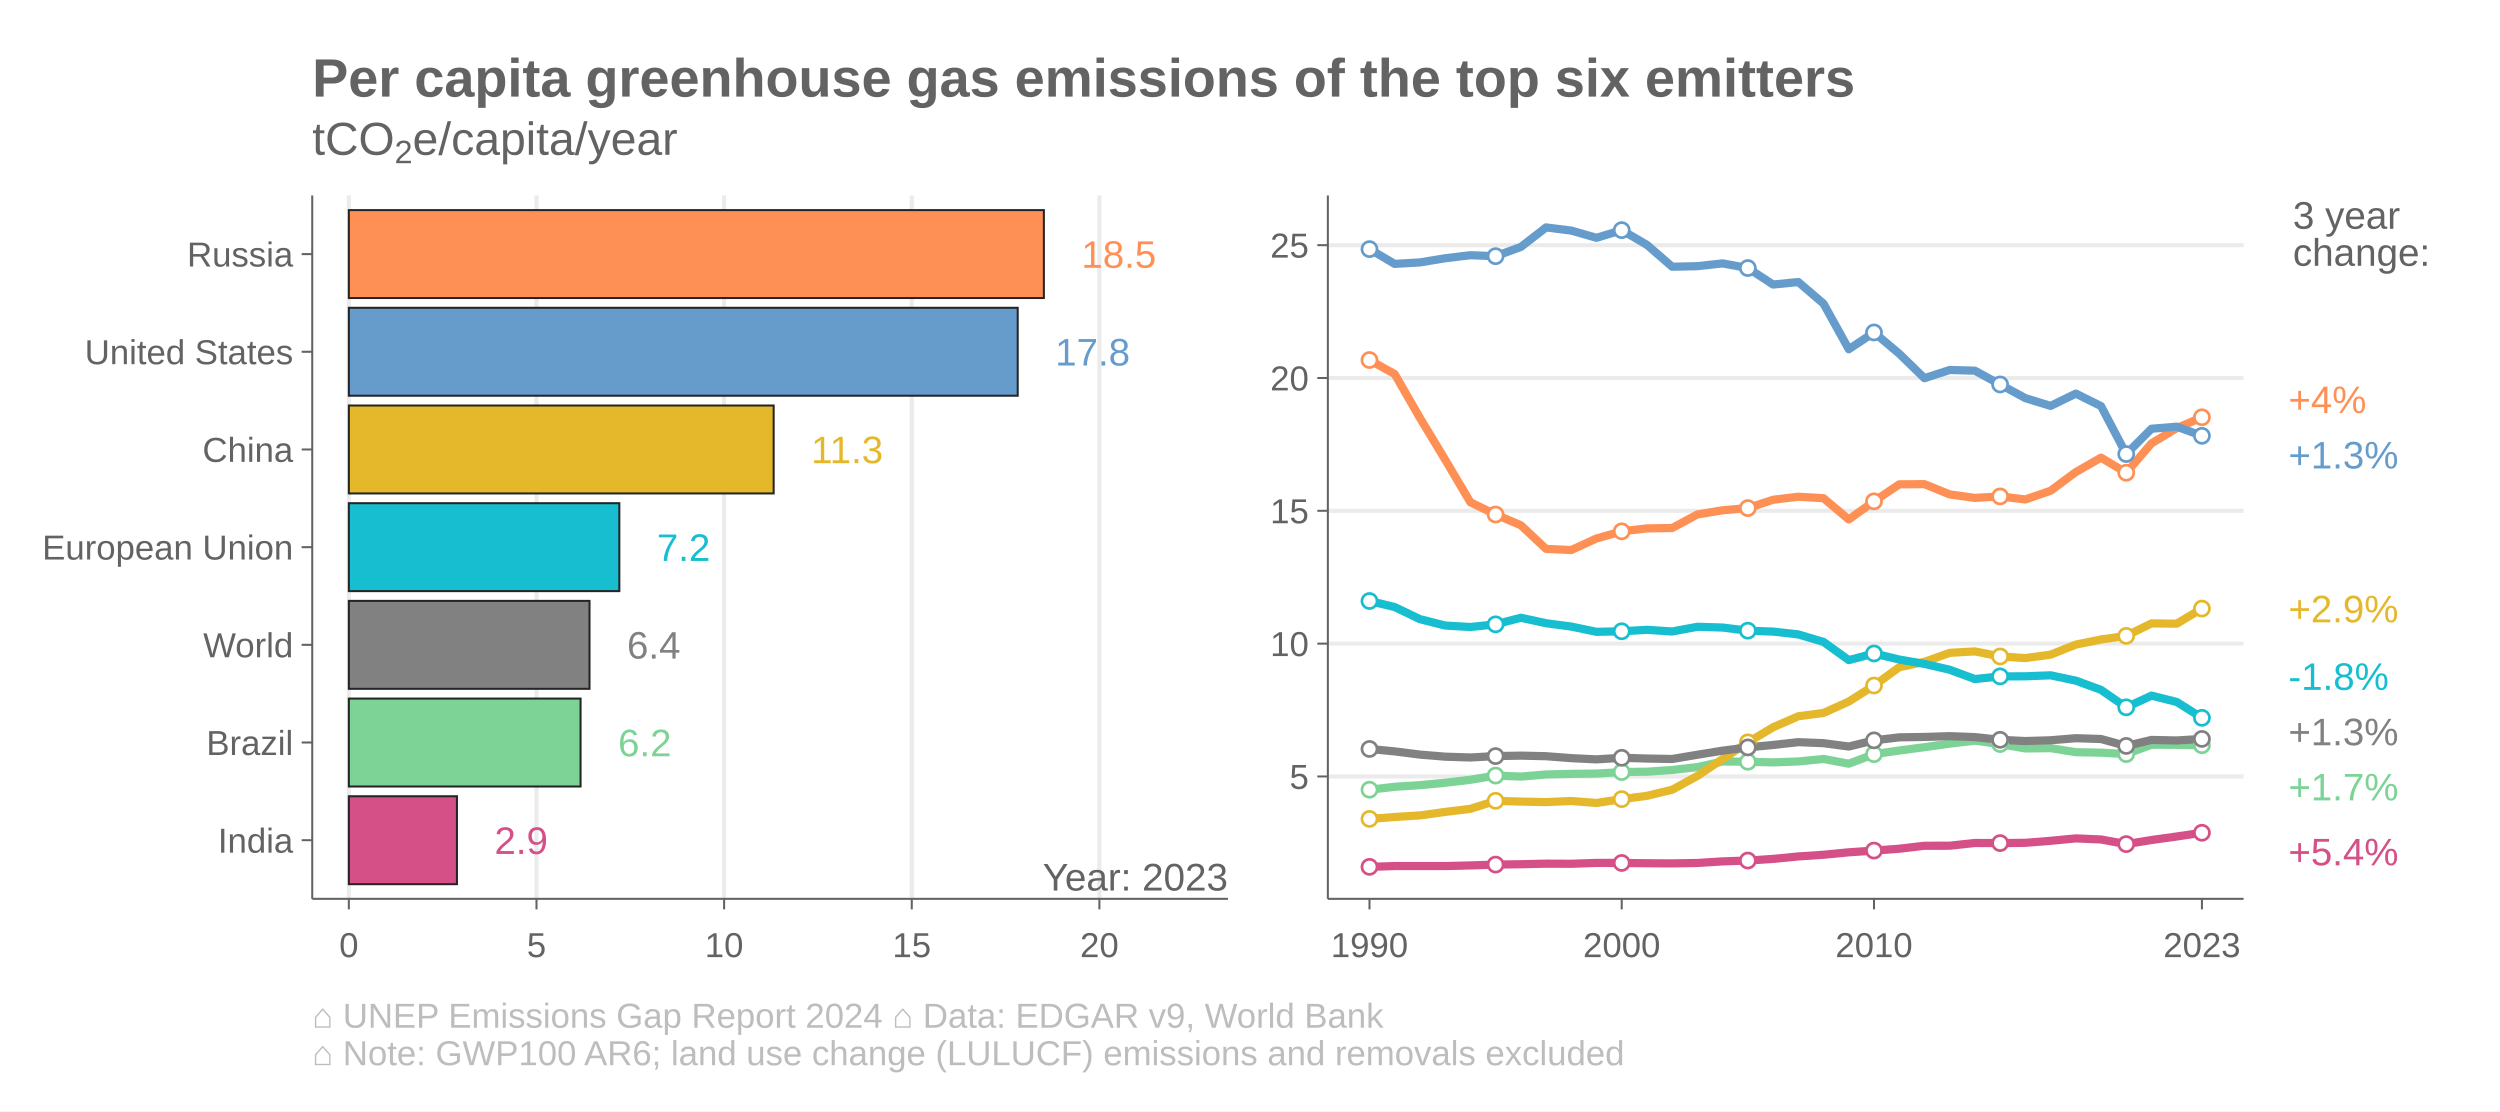
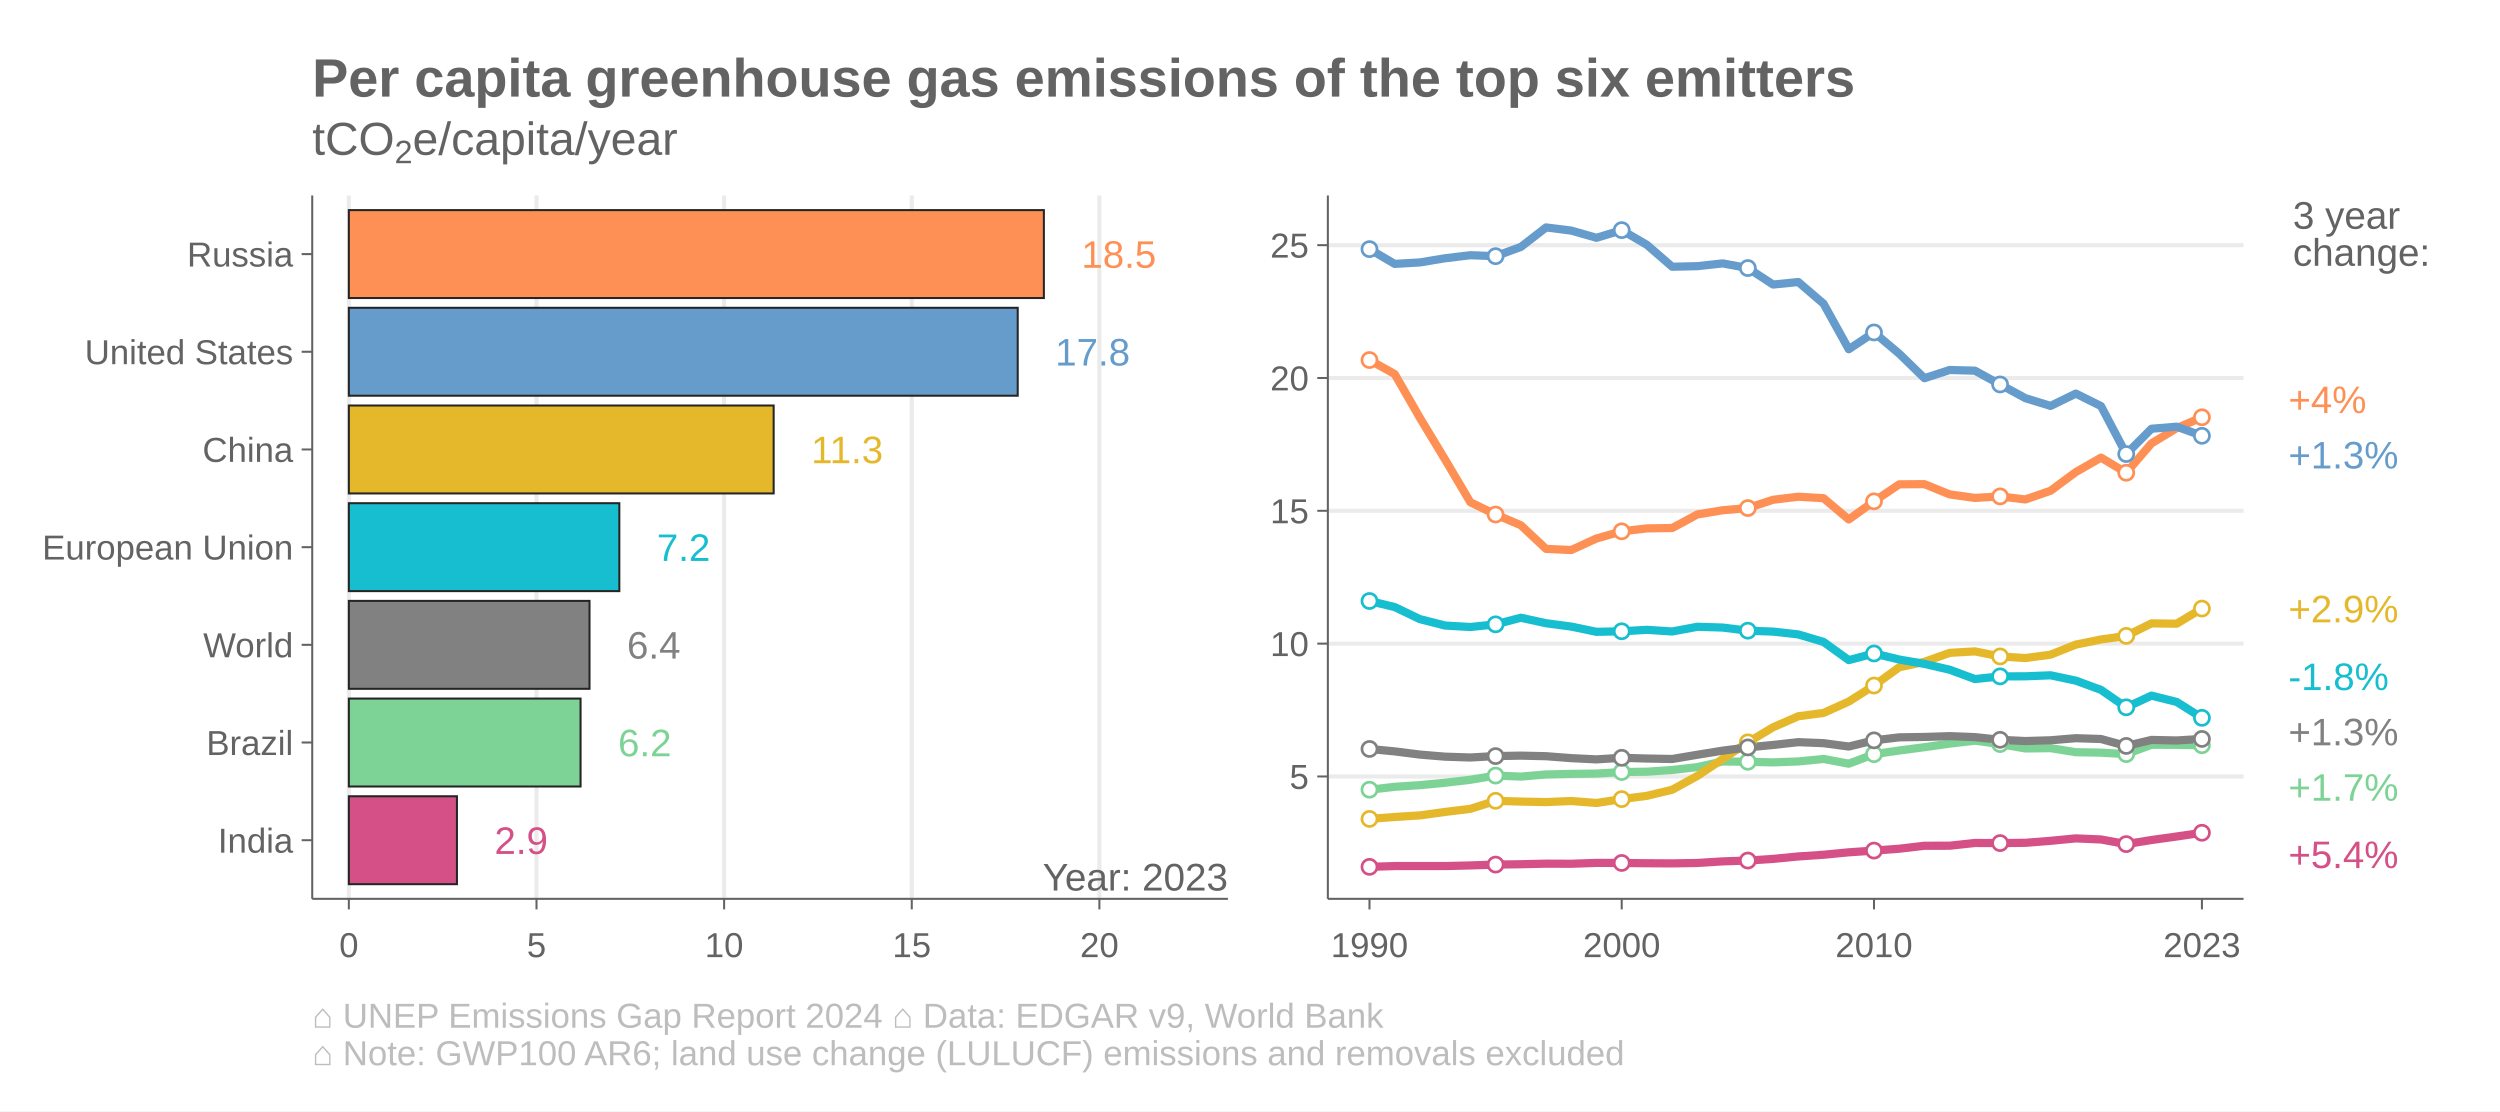
<svg xmlns="http://www.w3.org/2000/svg" class="svglite" width="648.00pt" height="288.00pt" viewBox="0 0 648.00 288.00">
  <defs>
    <style type="text/css">
    .svglite line, .svglite polyline, .svglite polygon, .svglite path, .svglite rect, .svglite circle {
      fill: none;
      stroke: #000000;
      stroke-linecap: round;
      stroke-linejoin: round;
      stroke-miterlimit: 10.00;
    }
    .svglite text {
      white-space: pre;
    }
  </style>
  </defs>
  <rect width="100%" height="100%" style="stroke: none; fill: #FFFFFF;" />
  <defs>
    <clipPath id="cpMC4wMHw2NDguMDB8MC4wMHwyODguMDA=">
      <rect x="0.00" y="0.00" width="648.00" height="288.00" />
    </clipPath>
  </defs>
  <g clip-path="url(#cpMC4wMHw2NDguMDB8MC4wMHwyODguMDA=)">
    <rect x="0.00" y="0.00" width="648.00" height="288.00" style="stroke-width: 1.07; stroke: #FFFFFF; fill: #FFFFFF;" />
  </g>
  <defs>
    <clipPath id="cpNTgxLjM1fDU4Ny4wMXw1LjQ4fDI4Mi41Mg==">
      <rect x="581.35" y="5.48" width="5.66" height="277.04" />
    </clipPath>
  </defs>
  <g clip-path="url(#cpNTgxLjM1fDU4Ny4wMXw1LjQ4fDI4Mi41Mg==)">
    <rect x="581.35" y="5.48" width="5.66" height="277.04" style="stroke-width: 1.07; stroke: #FFFFFF; fill: #FFFFFF;" />
  </g>
  <g clip-path="url(#cpMC4wMHw2NDguMDB8MC4wMHwyODguMDA=)">
</g>
  <defs>
    <clipPath id="cpODAuOTN8NjM3LjA0fDUwLjY3fDIzMi45OA==">
      <rect x="80.93" y="50.67" width="556.11" height="182.31" />
    </clipPath>
  </defs>
  <g clip-path="url(#cpODAuOTN8NjM3LjA0fDUwLjY3fDIzMi45OA==)">
</g>
  <g clip-path="url(#cpMC4wMHw2NDguMDB8MC4wMHwyODguMDA=)">
</g>
  <defs>
    <clipPath id="cpNS40OHwzMjMuNzZ8NS40OHwyODIuNTI=">
      <rect x="5.48" y="5.48" width="318.28" height="277.04" />
    </clipPath>
  </defs>
  <g clip-path="url(#cpNS40OHwzMjMuNzZ8NS40OHwyODIuNTI=)">
    <rect x="5.48" y="5.48" width="318.28" height="277.04" style="stroke-width: 1.07; stroke: #FFFFFF; fill: #FFFFFF;" />
  </g>
  <g clip-path="url(#cpMC4wMHw2NDguMDB8MC4wMHwyODguMDA=)">
</g>
  <defs>
    <clipPath id="cpMzIzLjc2fDU4Ny4wMXw1LjQ4fDI4Mi41Mg==">
      <rect x="323.76" y="5.48" width="263.25" height="277.04" />
    </clipPath>
  </defs>
  <g clip-path="url(#cpMzIzLjc2fDU4Ny4wMXw1LjQ4fDI4Mi41Mg==)">
    <rect x="323.76" y="5.48" width="263.25" height="277.04" style="stroke-width: 1.07; stroke: #FFFFFF; fill: #FFFFFF;" />
  </g>
  <g clip-path="url(#cpMC4wMHw2NDguMDB8MC4wMHwyODguMDA=)">
</g>
  <defs>
    <clipPath id="cpNTgxLjM1fDY0Mi41Mnw1LjQ4fDI4Mi41Mg==">
      <rect x="581.35" y="5.48" width="61.17" height="277.04" />
    </clipPath>
  </defs>
  <g clip-path="url(#cpNTgxLjM1fDY0Mi41Mnw1LjQ4fDI4Mi41Mg==)">
    <rect x="581.35" y="5.48" width="61.17" height="277.04" style="stroke-width: 1.07; stroke: #FFFFFF; fill: #FFFFFF;" />
  </g>
  <g clip-path="url(#cpMC4wMHw2NDguMDB8MC4wMHwyODguMDA=)">
</g>
  <defs>
    <clipPath id="cpODAuOTN8MzE4LjI4fDUwLjY3fDIzMi45OA==">
      <rect x="80.93" y="50.67" width="237.35" height="182.31" />
    </clipPath>
  </defs>
  <g clip-path="url(#cpODAuOTN8MzE4LjI4fDUwLjY3fDIzMi45OA==)">
    <polyline points="90.42,232.98 90.42,50.67 " style="stroke-width: 1.07; stroke: #EBEBEB; stroke-linecap: butt;" />
    <polyline points="139.06,232.98 139.06,50.67 " style="stroke-width: 1.07; stroke: #EBEBEB; stroke-linecap: butt;" />
    <polyline points="187.69,232.98 187.69,50.67 " style="stroke-width: 1.07; stroke: #EBEBEB; stroke-linecap: butt;" />
    <polyline points="236.33,232.98 236.33,50.67 " style="stroke-width: 1.07; stroke: #EBEBEB; stroke-linecap: butt;" />
    <polyline points="284.96,232.98 284.96,50.67 " style="stroke-width: 1.07; stroke: #EBEBEB; stroke-linecap: butt;" />
    <rect x="90.42" y="181.07" width="60.06" height="22.79" style="stroke-width: 0.53; stroke: #252525; stroke-linecap: butt; stroke-linejoin: miter; fill: #7DD396;" />
    <rect x="90.42" y="105.11" width="110.11" height="22.79" style="stroke-width: 0.53; stroke: #252525; stroke-linecap: butt; stroke-linejoin: miter; fill: #E5B82C;" />
    <rect x="90.42" y="206.39" width="28.02" height="22.79" style="stroke-width: 0.53; stroke: #252525; stroke-linecap: butt; stroke-linejoin: miter; fill: #D45087;" />
    <rect x="90.42" y="54.46" width="180.15" height="22.79" style="stroke-width: 0.53; stroke: #252525; stroke-linecap: butt; stroke-linejoin: miter; fill: #FF9055;" />
    <rect x="90.42" y="79.78" width="173.37" height="22.79" style="stroke-width: 0.53; stroke: #252525; stroke-linecap: butt; stroke-linejoin: miter; fill: #659CCC;" />
    <rect x="90.42" y="155.75" width="62.38" height="22.79" style="stroke-width: 0.53; stroke: #252525; stroke-linecap: butt; stroke-linejoin: miter; fill: #818181;" />
    <rect x="90.42" y="130.43" width="70.11" height="22.79" style="stroke-width: 0.53; stroke: #252525; stroke-linecap: butt; stroke-linejoin: miter; fill: #17BECF;" />
    <text x="160.21" y="196.03" style="font-size: 9.96px;fill: #7DD396; font-family: &quot;Arial&quot;;" textLength="13.84px" lengthAdjust="spacingAndGlyphs">6.2</text>
    <text x="210.26" y="120.06" style="font-size: 9.96px;fill: #E5B82C; font-family: &quot;Arial&quot;;" textLength="18.63px" lengthAdjust="spacingAndGlyphs">11.3</text>
    <text x="128.17" y="221.35" style="font-size: 9.96px;fill: #D45087; font-family: &quot;Arial&quot;;" textLength="13.84px" lengthAdjust="spacingAndGlyphs">2.9</text>
    <text x="280.30" y="69.42" style="font-size: 9.96px;fill: #FF9055; font-family: &quot;Arial&quot;;" textLength="19.38px" lengthAdjust="spacingAndGlyphs">18.5</text>
    <text x="273.52" y="94.74" style="font-size: 9.96px;fill: #659CCC; font-family: &quot;Arial&quot;;" textLength="19.38px" lengthAdjust="spacingAndGlyphs">17.8</text>
    <text x="162.53" y="170.71" style="font-size: 9.96px;fill: #818181; font-family: &quot;Arial&quot;;" textLength="13.84px" lengthAdjust="spacingAndGlyphs">6.4</text>
    <text x="170.26" y="145.39" style="font-size: 9.96px;fill: #17BECF; font-family: &quot;Arial&quot;;" textLength="13.84px" lengthAdjust="spacingAndGlyphs">7.2</text>
    <text x="318.28" y="230.83" text-anchor="end" style="font-size: 10.00px;fill: #636363; font-family: &quot;Arial&quot;;" textLength="48.04px" lengthAdjust="spacingAndGlyphs">Year: 2023</text>
  </g>
  <g clip-path="url(#cpMC4wMHw2NDguMDB8MC4wMHwyODguMDA=)">
    <polyline points="80.93,232.98 80.93,50.67 " style="stroke-width: 0.53; stroke: #636363; stroke-linecap: butt;" />
    <text x="76.00" y="221.01" text-anchor="end" style="font-size: 9.00px;fill: #636363; font-family: &quot;Arial&quot;;" textLength="19.51px" lengthAdjust="spacingAndGlyphs">India</text>
    <text x="76.00" y="195.69" text-anchor="end" style="font-size: 9.00px;fill: #636363; font-family: &quot;Arial&quot;;" textLength="22.51px" lengthAdjust="spacingAndGlyphs">Brazil</text>
    <text x="76.00" y="170.36" text-anchor="end" style="font-size: 9.00px;fill: #636363; font-family: &quot;Arial&quot;;" textLength="23.34px" lengthAdjust="spacingAndGlyphs">World</text>
    <text x="76.00" y="145.04" text-anchor="end" style="font-size: 9.00px;fill: #636363; font-family: &quot;Arial&quot;;" textLength="65.04px" lengthAdjust="spacingAndGlyphs">European Union</text>
    <text x="76.00" y="119.72" text-anchor="end" style="font-size: 9.00px;fill: #636363; font-family: &quot;Arial&quot;;" textLength="23.52px" lengthAdjust="spacingAndGlyphs">China</text>
    <text x="76.00" y="94.40" text-anchor="end" style="font-size: 9.00px;fill: #636363; font-family: &quot;Arial&quot;;" textLength="54.02px" lengthAdjust="spacingAndGlyphs">United States</text>
    <text x="76.00" y="69.08" text-anchor="end" style="font-size: 9.00px;fill: #636363; font-family: &quot;Arial&quot;;" textLength="27.51px" lengthAdjust="spacingAndGlyphs">Russia</text>
    <polyline points="78.19,217.78 80.93,217.78 " style="stroke-width: 0.53; stroke: #636363; stroke-linecap: butt;" />
    <polyline points="78.19,192.46 80.93,192.46 " style="stroke-width: 0.53; stroke: #636363; stroke-linecap: butt;" />
    <polyline points="78.19,167.14 80.93,167.14 " style="stroke-width: 0.53; stroke: #636363; stroke-linecap: butt;" />
    <polyline points="78.19,141.82 80.93,141.82 " style="stroke-width: 0.53; stroke: #636363; stroke-linecap: butt;" />
    <polyline points="78.19,116.50 80.93,116.50 " style="stroke-width: 0.53; stroke: #636363; stroke-linecap: butt;" />
    <polyline points="78.19,91.18 80.93,91.18 " style="stroke-width: 0.53; stroke: #636363; stroke-linecap: butt;" />
    <polyline points="78.19,65.86 80.93,65.86 " style="stroke-width: 0.53; stroke: #636363; stroke-linecap: butt;" />
    <polyline points="80.93,232.98 318.28,232.98 " style="stroke-width: 0.53; stroke: #636363; stroke-linecap: butt;" />
    <polyline points="90.42,235.72 90.42,232.98 " style="stroke-width: 0.53; stroke: #636363; stroke-linecap: butt;" />
    <polyline points="139.06,235.72 139.06,232.98 " style="stroke-width: 0.53; stroke: #636363; stroke-linecap: butt;" />
    <polyline points="187.69,235.72 187.69,232.98 " style="stroke-width: 0.53; stroke: #636363; stroke-linecap: butt;" />
    <polyline points="236.33,235.72 236.33,232.98 " style="stroke-width: 0.53; stroke: #636363; stroke-linecap: butt;" />
    <polyline points="284.96,235.72 284.96,232.98 " style="stroke-width: 0.53; stroke: #636363; stroke-linecap: butt;" />
    <text x="90.42" y="248.08" text-anchor="middle" style="font-size: 9.00px;fill: #636363; font-family: &quot;Arial&quot;;" textLength="5.00px" lengthAdjust="spacingAndGlyphs">0</text>
    <text x="139.06" y="248.08" text-anchor="middle" style="font-size: 9.00px;fill: #636363; font-family: &quot;Arial&quot;;" textLength="5.00px" lengthAdjust="spacingAndGlyphs">5</text>
    <text x="187.69" y="248.08" text-anchor="middle" style="font-size: 9.00px;fill: #636363; font-family: &quot;Arial&quot;;" textLength="10.01px" lengthAdjust="spacingAndGlyphs">10</text>
    <text x="236.33" y="248.08" text-anchor="middle" style="font-size: 9.00px;fill: #636363; font-family: &quot;Arial&quot;;" textLength="10.01px" lengthAdjust="spacingAndGlyphs">15</text>
    <text x="284.96" y="248.08" text-anchor="middle" style="font-size: 9.00px;fill: #636363; font-family: &quot;Arial&quot;;" textLength="10.01px" lengthAdjust="spacingAndGlyphs">20</text>
    <text x="80.93" y="40.12" style="font-size: 12.00px;fill: #636363; font-family: &quot;Arial&quot;;" textLength="21.34px" lengthAdjust="spacingAndGlyphs">tCO</text>
    <text x="102.27" y="42.30" style="font-size: 8.40px;fill: #636363; font-family: &quot;Arial&quot;;" textLength="4.67px" lengthAdjust="spacingAndGlyphs">2</text>
    <text x="106.93" y="40.12" style="font-size: 12.00px;fill: #636363; font-family: &quot;Arial&quot;;" textLength="68.72px" lengthAdjust="spacingAndGlyphs">e/capita/year</text>
    <text x="80.93" y="25.05" style="font-size: 14.00px; font-weight: bold;fill: #636363; font-family: &quot;Arial&quot;;" textLength="399.74px" lengthAdjust="spacingAndGlyphs">Per capita greenhouse gas emissions of the top six emitters</text>
    <text x="80.93" y="266.38" style="font-size: 9.00px;fill: #BDBDBD; font-family: &quot;Arial&quot;;" textLength="290.10px" lengthAdjust="spacingAndGlyphs">⌂ UNEP Emissions Gap Report 2024    ⌂ Data: EDGAR v9, World Bank  </text>
    <text x="80.93" y="276.10" style="font-size: 9.00px;fill: #BDBDBD; font-family: &quot;Arial&quot;;" textLength="340.04px" lengthAdjust="spacingAndGlyphs">⌂ Note: GWP100 AR6; land use change (LULUCF) emissions and removals excluded</text>
  </g>
  <defs>
    <clipPath id="cpMzQ0LjE4fDU4MS41M3w1MC42N3wyMzIuOTg=">
      <rect x="344.18" y="50.67" width="237.35" height="182.31" />
    </clipPath>
  </defs>
  <g clip-path="url(#cpMzQ0LjE4fDU4MS41M3w1MC42N3wyMzIuOTg=)">
    <polyline points="344.18,201.26 581.53,201.26 " style="stroke-width: 1.07; stroke: #EBEBEB; stroke-linecap: butt;" />
    <polyline points="344.18,166.83 581.53,166.83 " style="stroke-width: 1.07; stroke: #EBEBEB; stroke-linecap: butt;" />
    <polyline points="344.18,132.40 581.53,132.40 " style="stroke-width: 1.07; stroke: #EBEBEB; stroke-linecap: butt;" />
    <polyline points="344.18,97.98 581.53,97.98 " style="stroke-width: 1.07; stroke: #EBEBEB; stroke-linecap: butt;" />
    <polyline points="344.18,63.55 581.53,63.55 " style="stroke-width: 1.07; stroke: #EBEBEB; stroke-linecap: butt;" />
    <polyline points="354.97,204.69 361.50,203.94 368.04,203.51 374.58,202.89 381.12,202.12 387.66,201.03 394.20,201.29 400.74,200.74 407.27,200.59 413.81,200.51 420.35,200.11 426.89,200.03 433.43,199.58 439.97,198.83 446.51,197.37 453.04,197.45 459.58,197.61 466.12,197.37 472.66,196.72 479.20,197.95 485.74,195.48 492.28,194.53 498.81,193.67 505.35,192.75 511.89,191.98 518.43,192.86 524.97,194.00 531.51,193.92 538.05,194.97 544.58,195.09 551.12,195.46 557.66,193.04 564.20,193.06 570.74,193.17 " style="stroke-width: 2.13; stroke: #7DD396; stroke-linecap: butt;" />
    <polyline points="354.97,212.26 361.50,211.76 368.04,211.35 374.58,210.45 381.12,209.65 387.66,207.57 394.20,207.77 400.74,207.90 407.27,207.62 413.81,208.13 420.35,207.13 426.89,206.28 433.43,204.70 439.97,201.11 446.51,196.74 453.04,192.41 459.58,188.51 466.12,185.65 472.66,184.79 479.20,181.84 485.74,177.69 492.28,172.95 498.81,171.55 505.35,169.22 511.89,168.84 518.43,170.15 524.97,170.57 531.51,169.69 538.05,167.08 544.58,165.75 551.12,164.82 557.66,161.58 564.20,161.66 570.74,157.74 " style="stroke-width: 2.13; stroke: #E5B82C; stroke-linecap: butt;" />
    <polyline points="354.97,155.78 361.50,157.35 368.04,160.48 374.58,162.14 381.12,162.52 387.66,161.83 394.20,160.12 400.74,161.54 407.27,162.41 413.81,163.77 420.35,163.63 426.89,163.25 433.43,163.68 439.97,162.46 446.51,162.66 453.04,163.47 459.58,163.71 466.12,164.44 472.66,166.39 479.20,171.10 485.74,169.38 492.28,170.95 498.81,172.08 505.35,173.59 511.89,176.01 518.43,175.32 524.97,175.30 531.51,175.04 538.05,176.42 544.58,178.82 551.12,183.34 557.66,180.31 564.20,181.94 570.74,186.06 " style="stroke-width: 2.13; stroke: #17BECF; stroke-linecap: butt;" />
    <polyline points="354.97,224.69 361.50,224.48 368.04,224.48 374.58,224.48 381.12,224.32 387.66,224.10 394.20,224.01 400.74,223.86 407.27,223.89 413.81,223.66 420.35,223.68 426.89,223.75 433.43,223.79 439.97,223.68 446.51,223.27 453.04,223.05 459.58,222.63 466.12,221.99 472.66,221.55 479.20,220.92 485.74,220.47 492.28,219.99 498.81,219.22 505.35,219.21 511.89,218.50 518.43,218.53 524.97,218.46 531.51,217.94 538.05,217.31 544.58,217.59 551.12,218.79 557.66,217.73 564.20,216.82 570.74,215.85 " style="stroke-width: 2.13; stroke: #D45087; stroke-linecap: butt;" />
    <polyline points="354.97,93.32 361.50,96.95 368.04,108.32 374.58,119.14 381.12,130.19 387.66,133.36 394.20,136.14 400.74,142.27 407.27,142.57 413.81,139.57 420.35,137.72 426.89,136.96 433.43,136.86 439.97,133.34 446.51,132.26 453.04,131.69 459.58,129.54 466.12,128.75 472.66,129.13 479.20,134.64 485.74,129.95 492.28,125.54 498.81,125.49 505.35,128.15 511.89,129.06 518.43,128.67 524.97,129.46 531.51,127.20 538.05,122.36 544.58,118.62 551.12,122.53 557.66,114.93 564.20,110.96 570.74,108.16 " style="stroke-width: 2.13; stroke: #FF9055; stroke-linecap: butt;" />
    <polyline points="354.97,64.57 361.50,68.40 368.04,68.02 374.58,66.94 381.12,66.15 387.66,66.40 394.20,64.01 400.74,58.95 407.27,59.77 413.81,61.64 420.35,59.65 426.89,63.47 433.43,69.14 439.97,68.99 446.51,68.27 453.04,69.48 459.58,73.75 466.12,73.10 472.66,78.71 479.20,90.52 485.74,86.17 492.28,91.68 498.81,98.03 505.35,95.90 511.89,96.08 518.43,99.65 524.97,103.20 531.51,105.21 538.05,102.02 544.58,105.26 551.12,117.69 557.66,111.13 564.20,110.59 570.74,112.96 " style="stroke-width: 2.13; stroke: #659CCC; stroke-linecap: butt;" />
    <polyline points="354.97,194.13 361.50,194.76 368.04,195.59 374.58,196.13 381.12,196.34 387.66,195.98 394.20,195.86 400.74,196.01 407.27,196.51 413.81,196.83 420.35,196.42 426.89,196.61 433.43,196.73 439.97,195.63 446.51,194.57 453.04,193.73 459.58,193.09 466.12,192.37 472.66,192.63 479.20,193.50 485.74,191.90 492.28,191.12 498.81,191.02 505.35,190.81 511.89,191.06 518.43,191.76 524.97,192.08 531.51,191.88 538.05,191.34 544.58,191.55 551.12,193.35 557.66,191.79 564.20,191.93 570.74,191.53 " style="stroke-width: 2.13; stroke: #818181; stroke-linecap: butt;" />
    <circle cx="354.97" cy="204.69" r="1.95" style="stroke-width: 0.71; stroke: #7DD396; fill: #FFFFFF;" />
    <circle cx="387.66" cy="201.03" r="1.95" style="stroke-width: 0.71; stroke: #7DD396; fill: #FFFFFF;" />
    <circle cx="420.35" cy="200.11" r="1.95" style="stroke-width: 0.71; stroke: #7DD396; fill: #FFFFFF;" />
    <circle cx="453.04" cy="197.45" r="1.95" style="stroke-width: 0.71; stroke: #7DD396; fill: #FFFFFF;" />
    <circle cx="485.74" cy="195.48" r="1.95" style="stroke-width: 0.71; stroke: #7DD396; fill: #FFFFFF;" />
    <circle cx="518.43" cy="192.86" r="1.95" style="stroke-width: 0.71; stroke: #7DD396; fill: #FFFFFF;" />
    <circle cx="551.12" cy="195.46" r="1.95" style="stroke-width: 0.71; stroke: #7DD396; fill: #FFFFFF;" />
    <circle cx="570.74" cy="193.17" r="1.95" style="stroke-width: 0.71; stroke: #7DD396; fill: #FFFFFF;" />
    <circle cx="354.97" cy="212.26" r="1.95" style="stroke-width: 0.71; stroke: #E5B82C; fill: #FFFFFF;" />
    <circle cx="387.66" cy="207.57" r="1.95" style="stroke-width: 0.71; stroke: #E5B82C; fill: #FFFFFF;" />
    <circle cx="420.35" cy="207.13" r="1.95" style="stroke-width: 0.71; stroke: #E5B82C; fill: #FFFFFF;" />
    <circle cx="453.04" cy="192.41" r="1.95" style="stroke-width: 0.71; stroke: #E5B82C; fill: #FFFFFF;" />
    <circle cx="485.74" cy="177.69" r="1.95" style="stroke-width: 0.71; stroke: #E5B82C; fill: #FFFFFF;" />
    <circle cx="518.43" cy="170.15" r="1.95" style="stroke-width: 0.71; stroke: #E5B82C; fill: #FFFFFF;" />
    <circle cx="551.12" cy="164.82" r="1.95" style="stroke-width: 0.71; stroke: #E5B82C; fill: #FFFFFF;" />
    <circle cx="570.74" cy="157.74" r="1.95" style="stroke-width: 0.71; stroke: #E5B82C; fill: #FFFFFF;" />
    <circle cx="354.97" cy="224.69" r="1.95" style="stroke-width: 0.71; stroke: #D45087; fill: #FFFFFF;" />
    <circle cx="387.66" cy="224.10" r="1.95" style="stroke-width: 0.71; stroke: #D45087; fill: #FFFFFF;" />
    <circle cx="420.35" cy="223.68" r="1.95" style="stroke-width: 0.71; stroke: #D45087; fill: #FFFFFF;" />
    <circle cx="453.04" cy="223.05" r="1.95" style="stroke-width: 0.71; stroke: #D45087; fill: #FFFFFF;" />
    <circle cx="485.74" cy="220.47" r="1.95" style="stroke-width: 0.71; stroke: #D45087; fill: #FFFFFF;" />
    <circle cx="518.43" cy="218.53" r="1.95" style="stroke-width: 0.71; stroke: #D45087; fill: #FFFFFF;" />
    <circle cx="551.12" cy="218.79" r="1.95" style="stroke-width: 0.71; stroke: #D45087; fill: #FFFFFF;" />
    <circle cx="570.74" cy="215.85" r="1.95" style="stroke-width: 0.71; stroke: #D45087; fill: #FFFFFF;" />
    <circle cx="354.97" cy="93.32" r="1.95" style="stroke-width: 0.71; stroke: #FF9055; fill: #FFFFFF;" />
    <circle cx="387.66" cy="133.36" r="1.95" style="stroke-width: 0.71; stroke: #FF9055; fill: #FFFFFF;" />
    <circle cx="420.35" cy="137.72" r="1.95" style="stroke-width: 0.71; stroke: #FF9055; fill: #FFFFFF;" />
    <circle cx="453.04" cy="131.69" r="1.95" style="stroke-width: 0.71; stroke: #FF9055; fill: #FFFFFF;" />
    <circle cx="485.74" cy="129.95" r="1.95" style="stroke-width: 0.71; stroke: #FF9055; fill: #FFFFFF;" />
    <circle cx="518.43" cy="128.67" r="1.95" style="stroke-width: 0.71; stroke: #FF9055; fill: #FFFFFF;" />
    <circle cx="551.12" cy="122.53" r="1.95" style="stroke-width: 0.71; stroke: #FF9055; fill: #FFFFFF;" />
    <circle cx="570.74" cy="108.16" r="1.95" style="stroke-width: 0.71; stroke: #FF9055; fill: #FFFFFF;" />
    <circle cx="354.97" cy="64.57" r="1.95" style="stroke-width: 0.71; stroke: #659CCC; fill: #FFFFFF;" />
    <circle cx="387.66" cy="66.40" r="1.95" style="stroke-width: 0.71; stroke: #659CCC; fill: #FFFFFF;" />
    <circle cx="420.35" cy="59.65" r="1.95" style="stroke-width: 0.71; stroke: #659CCC; fill: #FFFFFF;" />
    <circle cx="453.04" cy="69.48" r="1.95" style="stroke-width: 0.71; stroke: #659CCC; fill: #FFFFFF;" />
    <circle cx="485.74" cy="86.17" r="1.95" style="stroke-width: 0.71; stroke: #659CCC; fill: #FFFFFF;" />
    <circle cx="518.43" cy="99.65" r="1.95" style="stroke-width: 0.71; stroke: #659CCC; fill: #FFFFFF;" />
    <circle cx="551.12" cy="117.69" r="1.95" style="stroke-width: 0.71; stroke: #659CCC; fill: #FFFFFF;" />
    <circle cx="570.74" cy="112.96" r="1.95" style="stroke-width: 0.71; stroke: #659CCC; fill: #FFFFFF;" />
    <circle cx="354.97" cy="194.13" r="1.95" style="stroke-width: 0.71; stroke: #818181; fill: #FFFFFF;" />
    <circle cx="387.66" cy="195.98" r="1.95" style="stroke-width: 0.71; stroke: #818181; fill: #FFFFFF;" />
    <circle cx="420.35" cy="196.42" r="1.95" style="stroke-width: 0.71; stroke: #818181; fill: #FFFFFF;" />
    <circle cx="453.04" cy="193.73" r="1.95" style="stroke-width: 0.71; stroke: #818181; fill: #FFFFFF;" />
    <circle cx="485.74" cy="191.90" r="1.95" style="stroke-width: 0.71; stroke: #818181; fill: #FFFFFF;" />
    <circle cx="518.43" cy="191.76" r="1.95" style="stroke-width: 0.71; stroke: #818181; fill: #FFFFFF;" />
    <circle cx="551.12" cy="193.35" r="1.95" style="stroke-width: 0.71; stroke: #818181; fill: #FFFFFF;" />
    <circle cx="570.74" cy="191.53" r="1.95" style="stroke-width: 0.71; stroke: #818181; fill: #FFFFFF;" />
    <circle cx="354.97" cy="155.78" r="1.95" style="stroke-width: 0.71; stroke: #17BECF; fill: #FFFFFF;" />
    <circle cx="387.66" cy="161.83" r="1.95" style="stroke-width: 0.71; stroke: #17BECF; fill: #FFFFFF;" />
    <circle cx="420.35" cy="163.63" r="1.95" style="stroke-width: 0.71; stroke: #17BECF; fill: #FFFFFF;" />
    <circle cx="453.04" cy="163.47" r="1.95" style="stroke-width: 0.71; stroke: #17BECF; fill: #FFFFFF;" />
    <circle cx="485.74" cy="169.38" r="1.95" style="stroke-width: 0.71; stroke: #17BECF; fill: #FFFFFF;" />
    <circle cx="518.43" cy="175.32" r="1.95" style="stroke-width: 0.71; stroke: #17BECF; fill: #FFFFFF;" />
    <circle cx="551.12" cy="183.34" r="1.95" style="stroke-width: 0.71; stroke: #17BECF; fill: #FFFFFF;" />
    <circle cx="570.74" cy="186.06" r="1.95" style="stroke-width: 0.71; stroke: #17BECF; fill: #FFFFFF;" />
  </g>
  <g clip-path="url(#cpMC4wMHw2NDguMDB8MC4wMHwyODguMDA=)">
    <polyline points="344.18,232.98 344.18,50.67 " style="stroke-width: 0.53; stroke: #636363; stroke-linecap: butt;" />
    <text x="339.25" y="204.48" text-anchor="end" style="font-size: 9.00px;fill: #636363; font-family: &quot;Arial&quot;;" textLength="5.00px" lengthAdjust="spacingAndGlyphs">5</text>
    <text x="339.25" y="170.05" text-anchor="end" style="font-size: 9.00px;fill: #636363; font-family: &quot;Arial&quot;;" textLength="10.01px" lengthAdjust="spacingAndGlyphs">10</text>
    <text x="339.25" y="135.63" text-anchor="end" style="font-size: 9.00px;fill: #636363; font-family: &quot;Arial&quot;;" textLength="10.01px" lengthAdjust="spacingAndGlyphs">15</text>
    <text x="339.25" y="101.20" text-anchor="end" style="font-size: 9.00px;fill: #636363; font-family: &quot;Arial&quot;;" textLength="10.01px" lengthAdjust="spacingAndGlyphs">20</text>
    <text x="339.25" y="66.77" text-anchor="end" style="font-size: 9.00px;fill: #636363; font-family: &quot;Arial&quot;;" textLength="10.01px" lengthAdjust="spacingAndGlyphs">25</text>
    <polyline points="341.44,201.26 344.18,201.26 " style="stroke-width: 0.53; stroke: #636363; stroke-linecap: butt;" />
    <polyline points="341.44,166.83 344.18,166.83 " style="stroke-width: 0.53; stroke: #636363; stroke-linecap: butt;" />
    <polyline points="341.44,132.40 344.18,132.40 " style="stroke-width: 0.53; stroke: #636363; stroke-linecap: butt;" />
    <polyline points="341.44,97.98 344.18,97.98 " style="stroke-width: 0.53; stroke: #636363; stroke-linecap: butt;" />
    <polyline points="341.44,63.55 344.18,63.55 " style="stroke-width: 0.53; stroke: #636363; stroke-linecap: butt;" />
    <polyline points="344.18,232.98 581.53,232.98 " style="stroke-width: 0.53; stroke: #636363; stroke-linecap: butt;" />
    <polyline points="354.97,235.72 354.97,232.98 " style="stroke-width: 0.53; stroke: #636363; stroke-linecap: butt;" />
    <polyline points="420.35,235.72 420.35,232.98 " style="stroke-width: 0.53; stroke: #636363; stroke-linecap: butt;" />
    <polyline points="485.74,235.72 485.74,232.98 " style="stroke-width: 0.53; stroke: #636363; stroke-linecap: butt;" />
    <polyline points="570.74,235.72 570.74,232.98 " style="stroke-width: 0.53; stroke: #636363; stroke-linecap: butt;" />
    <text x="354.97" y="248.08" text-anchor="middle" style="font-size: 9.00px;fill: #636363; font-family: &quot;Arial&quot;;" textLength="20.02px" lengthAdjust="spacingAndGlyphs">1990</text>
    <text x="420.35" y="248.08" text-anchor="middle" style="font-size: 9.00px;fill: #636363; font-family: &quot;Arial&quot;;" textLength="20.02px" lengthAdjust="spacingAndGlyphs">2000</text>
    <text x="485.74" y="248.08" text-anchor="middle" style="font-size: 9.00px;fill: #636363; font-family: &quot;Arial&quot;;" textLength="20.02px" lengthAdjust="spacingAndGlyphs">2010</text>
    <text x="570.74" y="248.08" text-anchor="middle" style="font-size: 9.00px;fill: #636363; font-family: &quot;Arial&quot;;" textLength="20.02px" lengthAdjust="spacingAndGlyphs">2023</text>
  </g>
  <defs>
    <clipPath id="cpNTc1Ljg3fDU5Mi40OXw1MC42N3wyMzIuOTg=">
      <rect x="575.87" y="50.67" width="16.61" height="182.31" />
    </clipPath>
  </defs>
  <g clip-path="url(#cpNTc1Ljg3fDU5Mi40OXw1MC42N3wyMzIuOTg=)">
</g>
  <g clip-path="url(#cpMC4wMHw2NDguMDB8MC4wMHwyODguMDA=)">
</g>
  <defs>
    <clipPath id="cpNTg5LjU3fDYzNy4wNHw1MC42N3wyMzIuOTg=">
      <rect x="589.57" y="50.67" width="47.47" height="182.31" />
    </clipPath>
  </defs>
  <g clip-path="url(#cpNTg5LjU3fDYzNy4wNHw1MC42N3wyMzIuOTg=)">
-     <text x="593.16" y="207.46" style="font-size: 9.96px;fill: #7DD396; font-family: &quot;Arial&quot;;" textLength="28.50px" lengthAdjust="spacingAndGlyphs">+1.7%</text>
+     <text x="593.16" y="207.55" style="font-size: 9.96px;fill: #7DD396; font-family: &quot;Arial&quot;;" textLength="28.50px" lengthAdjust="spacingAndGlyphs">+1.7%</text>
    <text x="593.16" y="161.31" style="font-size: 9.96px;fill: #E5B82C; font-family: &quot;Arial&quot;;" textLength="28.50px" lengthAdjust="spacingAndGlyphs">+2.9%</text>
-     <text x="593.16" y="224.29" style="font-size: 9.96px;fill: #D45087; font-family: &quot;Arial&quot;;" textLength="28.50px" lengthAdjust="spacingAndGlyphs">+5.4%</text>
+     <text x="593.16" y="225.00" style="font-size: 9.96px;fill: #D45087; font-family: &quot;Arial&quot;;" textLength="28.50px" lengthAdjust="spacingAndGlyphs">+5.4%</text>
    <text x="593.16" y="107.07" style="font-size: 9.96px;fill: #FF9055; font-family: &quot;Arial&quot;;" textLength="20.20px" lengthAdjust="spacingAndGlyphs">+4%</text>
    <text x="593.16" y="121.43" style="font-size: 9.96px;fill: #659CCC; font-family: &quot;Arial&quot;;" textLength="28.50px" lengthAdjust="spacingAndGlyphs">+1.3%</text>
-     <text x="593.16" y="193.17" style="font-size: 9.96px;fill: #818181; font-family: &quot;Arial&quot;;" textLength="28.50px" lengthAdjust="spacingAndGlyphs">+1.3%</text>
-     <text x="593.16" y="178.82" style="font-size: 9.96px;fill: #17BECF; font-family: &quot;Arial&quot;;" textLength="26.00px" lengthAdjust="spacingAndGlyphs">-1.8%</text>
+     <text x="593.16" y="193.19" style="font-size: 9.96px;fill: #818181; font-family: &quot;Arial&quot;;" textLength="28.50px" lengthAdjust="spacingAndGlyphs">+1.3%</text>
+     <text x="593.16" y="178.86" style="font-size: 9.96px;fill: #17BECF; font-family: &quot;Arial&quot;;" textLength="26.00px" lengthAdjust="spacingAndGlyphs">-1.8%</text>
    <text x="594.32" y="59.30" style="font-size: 10.00px;fill: #636363; font-family: &quot;Arial&quot;;" textLength="27.81px" lengthAdjust="spacingAndGlyphs">3 year</text>
    <text x="594.32" y="68.90" style="font-size: 10.00px;fill: #636363; font-family: &quot;Arial&quot;;" textLength="35.61px" lengthAdjust="spacingAndGlyphs">change:</text>
  </g>
  <g clip-path="url(#cpMC4wMHw2NDguMDB8MC4wMHwyODguMDA=)">
</g>
</svg>
